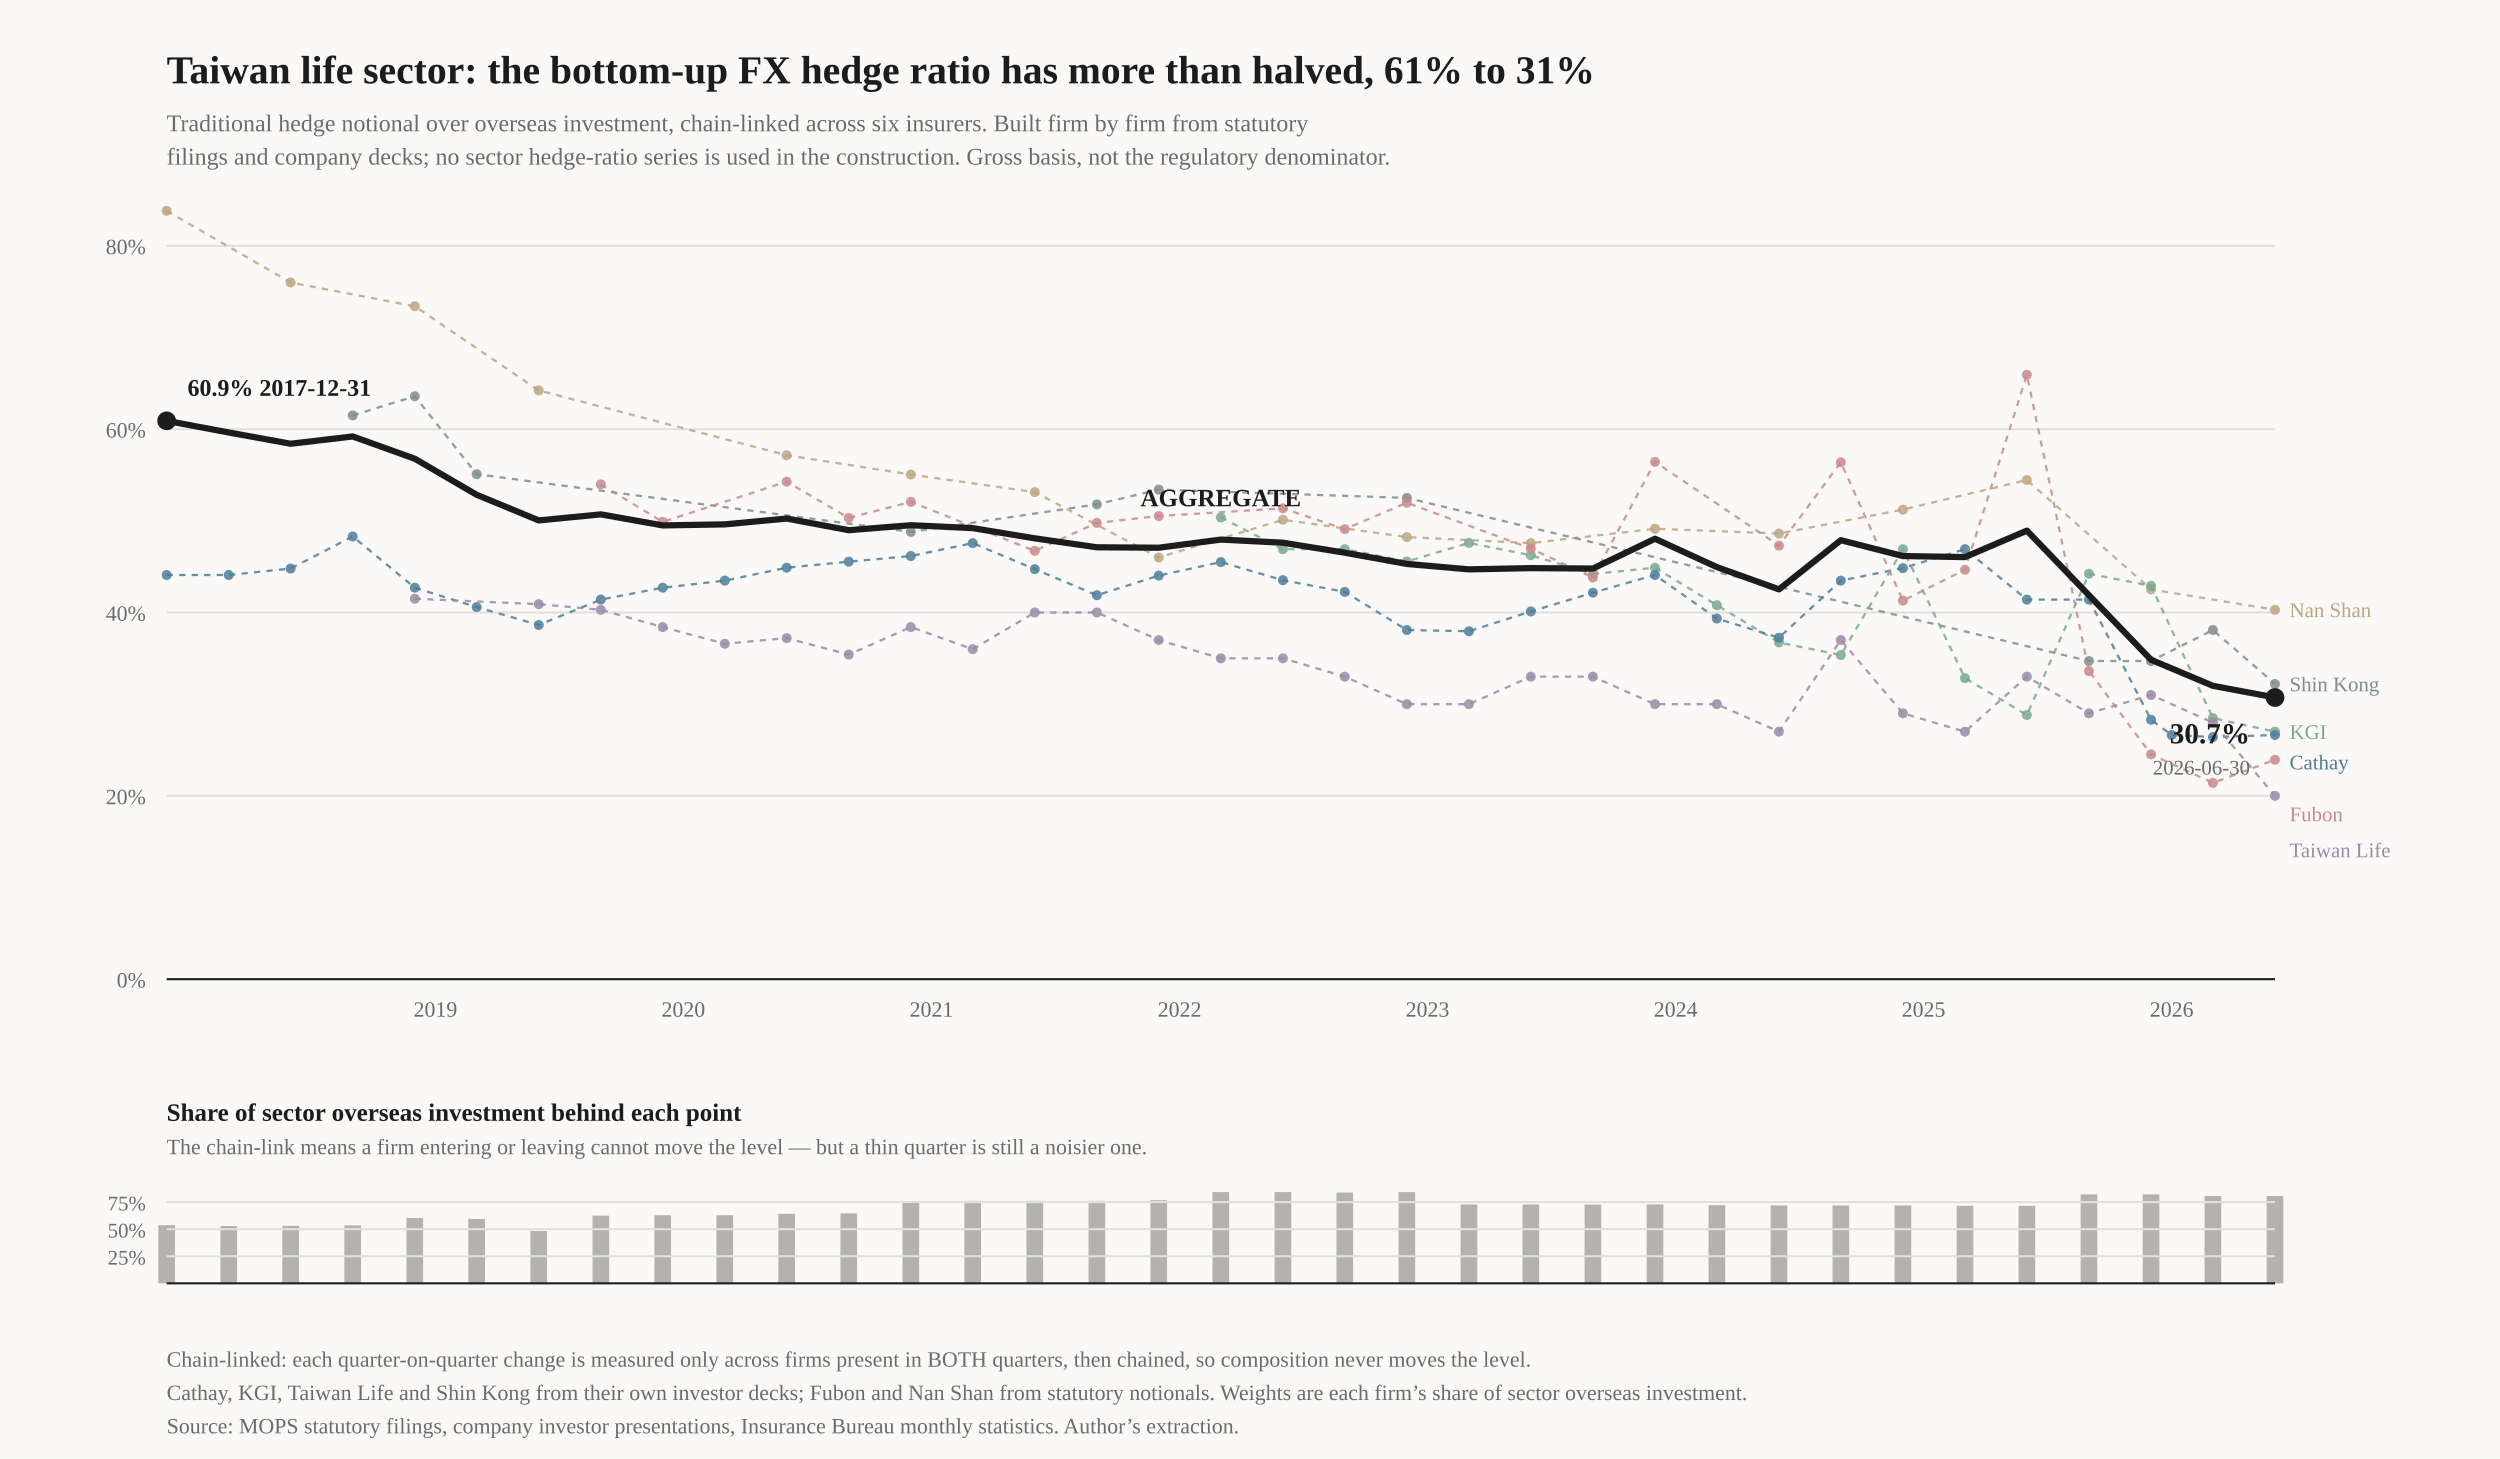
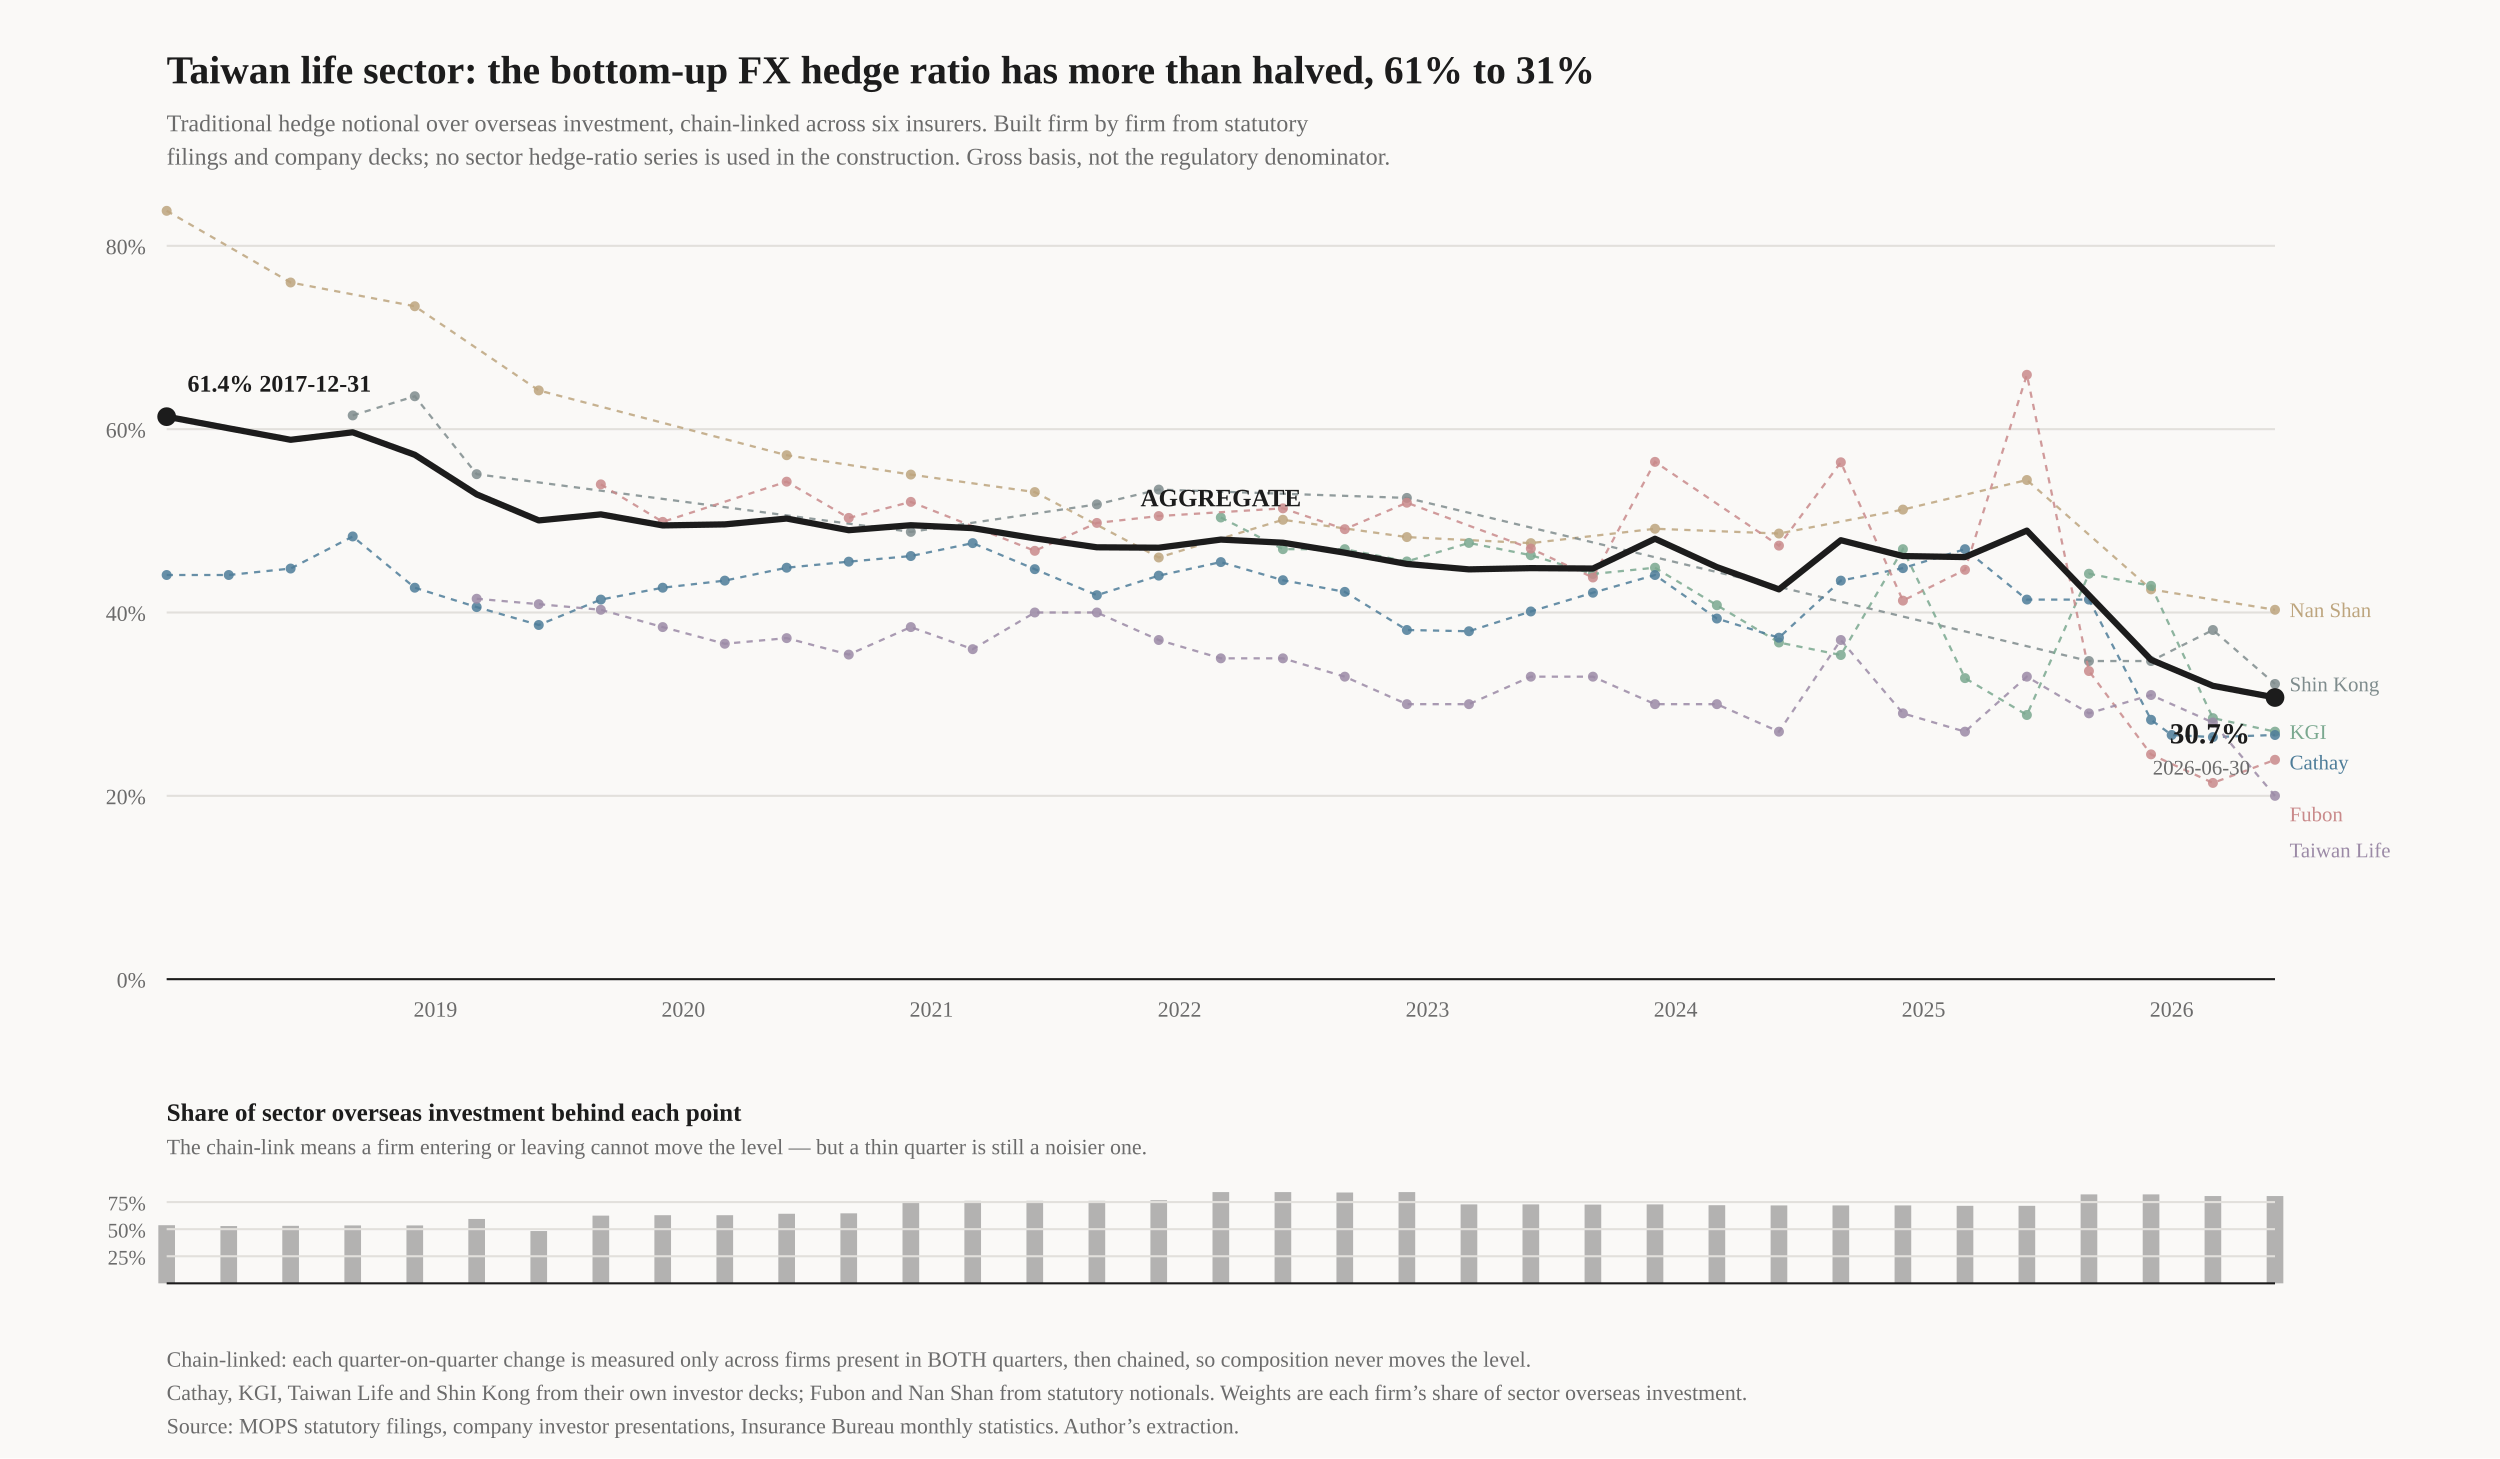
<svg xmlns="http://www.w3.org/2000/svg" width="1200" height="700" viewBox="0 0 1200 700">
  <rect width="1200" height="700" fill="#faf9f7" />
  <text x="80.0" y="40.0" font-size="19" fill="#1c1c1c" text-anchor="start" font-weight="bold" font-family="Georgia,'Times New Roman',serif">Taiwan life sector: the bottom-up FX hedge ratio has more than halved, 61% to 31%</text>
  <text x="80.0" y="63.0" font-size="11.5" fill="#6b6b6b" text-anchor="start" font-weight="normal" font-family="Georgia,'Times New Roman',serif">Traditional hedge notional over overseas investment, chain-linked across six insurers. Built firm by firm from statutory</text>
  <text x="80.0" y="79.0" font-size="11.5" fill="#6b6b6b" text-anchor="start" font-weight="normal" font-family="Georgia,'Times New Roman',serif">filings and company decks; no sector hedge-ratio series is used in the construction. Gross basis, not the regulatory denominator.</text>
  <line x1="80" y1="470.0" x2="1092" y2="470.0" stroke="#e2e0dc" stroke-width="1" />
  <text x="70.0" y="474.0" font-size="10.5" fill="#6b6b6b" text-anchor="end" font-weight="normal" font-family="Georgia,'Times New Roman',serif">0%</text>
  <line x1="80" y1="382.0" x2="1092" y2="382.0" stroke="#e2e0dc" stroke-width="1" />
  <text x="70.0" y="386.0" font-size="10.5" fill="#6b6b6b" text-anchor="end" font-weight="normal" font-family="Georgia,'Times New Roman',serif">20%</text>
  <line x1="80" y1="294.0" x2="1092" y2="294.0" stroke="#e2e0dc" stroke-width="1" />
  <text x="70.0" y="298.0" font-size="10.5" fill="#6b6b6b" text-anchor="end" font-weight="normal" font-family="Georgia,'Times New Roman',serif">40%</text>
  <line x1="80" y1="206.0" x2="1092" y2="206.0" stroke="#e2e0dc" stroke-width="1" />
  <text x="70.0" y="210.0" font-size="10.5" fill="#6b6b6b" text-anchor="end" font-weight="normal" font-family="Georgia,'Times New Roman',serif">60%</text>
  <line x1="80" y1="118.0" x2="1092" y2="118.0" stroke="#e2e0dc" stroke-width="1" />
  <text x="70.0" y="122.0" font-size="10.5" fill="#6b6b6b" text-anchor="end" font-weight="normal" font-family="Georgia,'Times New Roman',serif">80%</text>
  <text x="209.0" y="488.0" font-size="10.5" fill="#6b6b6b" text-anchor="middle" font-weight="normal" font-family="Georgia,'Times New Roman',serif">2019</text>
  <text x="328.0" y="488.0" font-size="10.5" fill="#6b6b6b" text-anchor="middle" font-weight="normal" font-family="Georgia,'Times New Roman',serif">2020</text>
  <text x="447.1" y="488.0" font-size="10.5" fill="#6b6b6b" text-anchor="middle" font-weight="normal" font-family="Georgia,'Times New Roman',serif">2021</text>
  <text x="566.2" y="488.0" font-size="10.5" fill="#6b6b6b" text-anchor="middle" font-weight="normal" font-family="Georgia,'Times New Roman',serif">2022</text>
  <text x="685.2" y="488.0" font-size="10.5" fill="#6b6b6b" text-anchor="middle" font-weight="normal" font-family="Georgia,'Times New Roman',serif">2023</text>
  <text x="804.3" y="488.0" font-size="10.5" fill="#6b6b6b" text-anchor="middle" font-weight="normal" font-family="Georgia,'Times New Roman',serif">2024</text>
  <text x="923.3" y="488.0" font-size="10.5" fill="#6b6b6b" text-anchor="middle" font-weight="normal" font-family="Georgia,'Times New Roman',serif">2025</text>
  <text x="1042.4" y="488.0" font-size="10.5" fill="#6b6b6b" text-anchor="middle" font-weight="normal" font-family="Georgia,'Times New Roman',serif">2026</text>
  <line x1="80" y1="470" x2="1092" y2="470" stroke="#1c1c1c" stroke-width="1" />
  <polyline points="80.0,101.2 139.5,135.6 199.1,147.0 258.6,187.4 377.6,218.5 437.2,227.8 496.7,236.2 556.2,267.6 615.8,249.5 675.3,257.8 734.8,260.7 794.4,253.8 853.9,256.1 913.4,244.6 972.9,230.4 1032.5,282.9 1092.0,292.7" fill="none" stroke="#bda57e" stroke-width="1.1" stroke-dasharray="3 3" opacity="0.85" />
  <circle cx="80.0" cy="101.2" r="2.4" fill="#bda57e" opacity="0.85" />
  <circle cx="139.5" cy="135.6" r="2.4" fill="#bda57e" opacity="0.85" />
  <circle cx="199.1" cy="147.0" r="2.4" fill="#bda57e" opacity="0.85" />
  <circle cx="258.6" cy="187.4" r="2.4" fill="#bda57e" opacity="0.85" />
  <circle cx="377.6" cy="218.5" r="2.4" fill="#bda57e" opacity="0.85" />
  <circle cx="437.2" cy="227.8" r="2.4" fill="#bda57e" opacity="0.85" />
  <circle cx="496.7" cy="236.2" r="2.4" fill="#bda57e" opacity="0.85" />
  <circle cx="556.2" cy="267.6" r="2.4" fill="#bda57e" opacity="0.85" />
  <circle cx="615.8" cy="249.5" r="2.4" fill="#bda57e" opacity="0.85" />
  <circle cx="675.3" cy="257.8" r="2.4" fill="#bda57e" opacity="0.85" />
  <circle cx="734.8" cy="260.7" r="2.4" fill="#bda57e" opacity="0.85" />
  <circle cx="794.4" cy="253.8" r="2.4" fill="#bda57e" opacity="0.85" />
  <circle cx="853.9" cy="256.1" r="2.4" fill="#bda57e" opacity="0.85" />
  <circle cx="913.4" cy="244.6" r="2.4" fill="#bda57e" opacity="0.85" />
  <circle cx="972.9" cy="230.4" r="2.4" fill="#bda57e" opacity="0.85" />
  <circle cx="1032.5" cy="282.9" r="2.4" fill="#bda57e" opacity="0.85" />
  <circle cx="1092.0" cy="292.7" r="2.4" fill="#bda57e" opacity="0.85" />
  <text x="1099.0" y="296.2" font-size="10" fill="#bda57e" text-anchor="start" font-weight="normal" font-family="Georgia,'Times New Roman',serif">Nan Shan</text>
  <polyline points="169.3,199.4 199.1,190.2 228.8,227.6 437.2,255.3 526.5,242.1 556.2,235.0 675.3,239.0 1002.7,317.3 1032.5,317.3 1062.2,302.4 1092.0,328.3" fill="none" stroke="#7f8c8d" stroke-width="1.1" stroke-dasharray="3 3" opacity="0.85" />
  <circle cx="169.3" cy="199.4" r="2.4" fill="#7f8c8d" opacity="0.85" />
  <circle cx="199.1" cy="190.2" r="2.4" fill="#7f8c8d" opacity="0.85" />
  <circle cx="228.8" cy="227.6" r="2.4" fill="#7f8c8d" opacity="0.85" />
  <circle cx="437.2" cy="255.3" r="2.4" fill="#7f8c8d" opacity="0.85" />
  <circle cx="526.5" cy="242.1" r="2.4" fill="#7f8c8d" opacity="0.85" />
  <circle cx="556.2" cy="235.0" r="2.4" fill="#7f8c8d" opacity="0.85" />
  <circle cx="675.3" cy="239.0" r="2.4" fill="#7f8c8d" opacity="0.85" />
  <circle cx="1002.7" cy="317.3" r="2.4" fill="#7f8c8d" opacity="0.85" />
  <circle cx="1032.5" cy="317.3" r="2.4" fill="#7f8c8d" opacity="0.85" />
  <circle cx="1062.2" cy="302.4" r="2.4" fill="#7f8c8d" opacity="0.85" />
  <circle cx="1092.0" cy="328.3" r="2.4" fill="#7f8c8d" opacity="0.85" />
  <text x="1099.0" y="331.8" font-size="10" fill="#7f8c8d" text-anchor="start" font-weight="normal" font-family="Georgia,'Times New Roman',serif">Shin Kong</text>
  <polyline points="586.0,248.4 615.8,263.6 645.5,263.6 675.3,269.5 705.1,260.6 734.8,266.5 764.6,275.5 794.4,272.5 824.1,290.5 853.9,308.4 883.6,314.4 913.4,263.6 943.2,325.5 972.9,343.2 1002.7,275.4 1032.5,281.2 1062.2,344.7 1092.0,351.2" fill="none" stroke="#7aa88f" stroke-width="1.1" stroke-dasharray="3 3" opacity="0.85" />
  <circle cx="586.0" cy="248.4" r="2.4" fill="#7aa88f" opacity="0.85" />
  <circle cx="615.8" cy="263.6" r="2.4" fill="#7aa88f" opacity="0.85" />
  <circle cx="645.5" cy="263.6" r="2.4" fill="#7aa88f" opacity="0.85" />
  <circle cx="675.3" cy="269.5" r="2.4" fill="#7aa88f" opacity="0.85" />
  <circle cx="705.1" cy="260.6" r="2.4" fill="#7aa88f" opacity="0.85" />
  <circle cx="734.8" cy="266.5" r="2.4" fill="#7aa88f" opacity="0.85" />
  <circle cx="764.6" cy="275.5" r="2.4" fill="#7aa88f" opacity="0.85" />
  <circle cx="794.4" cy="272.5" r="2.4" fill="#7aa88f" opacity="0.85" />
  <circle cx="824.1" cy="290.5" r="2.4" fill="#7aa88f" opacity="0.85" />
  <circle cx="853.9" cy="308.4" r="2.4" fill="#7aa88f" opacity="0.85" />
  <circle cx="883.6" cy="314.4" r="2.4" fill="#7aa88f" opacity="0.85" />
  <circle cx="913.4" cy="263.6" r="2.4" fill="#7aa88f" opacity="0.85" />
  <circle cx="943.2" cy="325.5" r="2.4" fill="#7aa88f" opacity="0.85" />
  <circle cx="972.9" cy="343.2" r="2.4" fill="#7aa88f" opacity="0.85" />
  <circle cx="1002.7" cy="275.4" r="2.4" fill="#7aa88f" opacity="0.85" />
  <circle cx="1032.5" cy="281.2" r="2.4" fill="#7aa88f" opacity="0.85" />
  <circle cx="1062.2" cy="344.7" r="2.4" fill="#7aa88f" opacity="0.85" />
  <circle cx="1092.0" cy="351.2" r="2.4" fill="#7aa88f" opacity="0.85" />
  <text x="1099.0" y="354.7" font-size="10" fill="#7aa88f" text-anchor="start" font-weight="normal" font-family="Georgia,'Times New Roman',serif">KGI</text>
  <polyline points="80.0,276.0 109.8,276.0 139.5,272.9 169.3,257.5 199.1,282.1 228.8,291.4 258.6,300.0 288.4,287.8 318.1,282.1 347.9,278.7 377.6,272.5 407.4,269.6 437.2,266.9 466.9,260.7 496.7,273.2 526.5,285.7 556.2,276.3 586.0,269.8 615.8,278.5 645.5,284.1 675.3,302.4 705.1,303.0 734.8,293.5 764.6,284.5 794.4,276.0 824.1,296.9 853.9,306.1 883.6,278.7 913.4,272.7 943.2,263.6 972.9,287.8 1002.7,287.8 1032.5,345.5 1042.4,352.8 1062.2,353.8 1092.0,352.8" fill="none" stroke="#4e7d99" stroke-width="1.1" stroke-dasharray="3 3" opacity="0.85" />
  <circle cx="80.0" cy="276.0" r="2.4" fill="#4e7d99" opacity="0.85" />
  <circle cx="109.8" cy="276.0" r="2.4" fill="#4e7d99" opacity="0.85" />
  <circle cx="139.5" cy="272.9" r="2.4" fill="#4e7d99" opacity="0.85" />
  <circle cx="169.3" cy="257.5" r="2.4" fill="#4e7d99" opacity="0.85" />
  <circle cx="199.1" cy="282.1" r="2.4" fill="#4e7d99" opacity="0.85" />
  <circle cx="228.8" cy="291.4" r="2.4" fill="#4e7d99" opacity="0.85" />
  <circle cx="258.6" cy="300.0" r="2.4" fill="#4e7d99" opacity="0.85" />
  <circle cx="288.4" cy="287.8" r="2.4" fill="#4e7d99" opacity="0.85" />
  <circle cx="318.1" cy="282.1" r="2.4" fill="#4e7d99" opacity="0.85" />
  <circle cx="347.9" cy="278.7" r="2.4" fill="#4e7d99" opacity="0.85" />
  <circle cx="377.6" cy="272.5" r="2.4" fill="#4e7d99" opacity="0.85" />
  <circle cx="407.4" cy="269.6" r="2.4" fill="#4e7d99" opacity="0.85" />
  <circle cx="437.2" cy="266.9" r="2.4" fill="#4e7d99" opacity="0.85" />
  <circle cx="466.9" cy="260.7" r="2.4" fill="#4e7d99" opacity="0.85" />
  <circle cx="496.7" cy="273.2" r="2.4" fill="#4e7d99" opacity="0.85" />
  <circle cx="526.5" cy="285.7" r="2.4" fill="#4e7d99" opacity="0.85" />
  <circle cx="556.2" cy="276.3" r="2.4" fill="#4e7d99" opacity="0.85" />
  <circle cx="586.0" cy="269.8" r="2.4" fill="#4e7d99" opacity="0.85" />
  <circle cx="615.8" cy="278.5" r="2.4" fill="#4e7d99" opacity="0.85" />
  <circle cx="645.5" cy="284.1" r="2.4" fill="#4e7d99" opacity="0.85" />
  <circle cx="675.3" cy="302.4" r="2.4" fill="#4e7d99" opacity="0.85" />
  <circle cx="705.1" cy="303.0" r="2.4" fill="#4e7d99" opacity="0.85" />
  <circle cx="734.8" cy="293.5" r="2.4" fill="#4e7d99" opacity="0.85" />
  <circle cx="764.6" cy="284.5" r="2.4" fill="#4e7d99" opacity="0.85" />
  <circle cx="794.4" cy="276.0" r="2.4" fill="#4e7d99" opacity="0.85" />
  <circle cx="824.1" cy="296.9" r="2.4" fill="#4e7d99" opacity="0.85" />
  <circle cx="853.9" cy="306.1" r="2.4" fill="#4e7d99" opacity="0.85" />
  <circle cx="883.6" cy="278.7" r="2.4" fill="#4e7d99" opacity="0.85" />
  <circle cx="913.4" cy="272.7" r="2.4" fill="#4e7d99" opacity="0.85" />
  <circle cx="943.2" cy="263.6" r="2.4" fill="#4e7d99" opacity="0.85" />
  <circle cx="972.9" cy="287.8" r="2.4" fill="#4e7d99" opacity="0.85" />
  <circle cx="1002.7" cy="287.8" r="2.4" fill="#4e7d99" opacity="0.85" />
  <circle cx="1032.5" cy="345.5" r="2.4" fill="#4e7d99" opacity="0.85" />
  <circle cx="1042.4" cy="352.8" r="2.4" fill="#4e7d99" opacity="0.85" />
  <circle cx="1062.2" cy="353.8" r="2.4" fill="#4e7d99" opacity="0.85" />
  <circle cx="1092.0" cy="352.8" r="2.4" fill="#4e7d99" opacity="0.85" />
  <text x="1099.0" y="369.3" font-size="10" fill="#4e7d99" text-anchor="start" font-weight="normal" font-family="Georgia,'Times New Roman',serif">Cathay</text>
  <polyline points="288.4,232.5 318.1,250.5 377.6,231.2 407.4,248.6 437.2,240.9 496.7,264.4 526.5,251.0 556.2,247.7 615.8,244.0 645.5,254.0 675.3,241.3 734.8,263.3 764.6,277.2 794.4,221.7 853.9,261.9 883.6,221.9 913.4,288.3 943.2,273.5 972.9,179.9 1002.7,322.1 1032.5,362.1 1062.2,375.8 1092.0,364.7" fill="none" stroke="#c98a8b" stroke-width="1.1" stroke-dasharray="3 3" opacity="0.85" />
  <circle cx="288.4" cy="232.5" r="2.4" fill="#c98a8b" opacity="0.85" />
  <circle cx="318.1" cy="250.5" r="2.4" fill="#c98a8b" opacity="0.85" />
  <circle cx="377.6" cy="231.2" r="2.4" fill="#c98a8b" opacity="0.85" />
  <circle cx="407.4" cy="248.6" r="2.4" fill="#c98a8b" opacity="0.85" />
  <circle cx="437.2" cy="240.9" r="2.4" fill="#c98a8b" opacity="0.85" />
  <circle cx="496.7" cy="264.4" r="2.4" fill="#c98a8b" opacity="0.85" />
  <circle cx="526.5" cy="251.0" r="2.4" fill="#c98a8b" opacity="0.85" />
  <circle cx="556.2" cy="247.7" r="2.4" fill="#c98a8b" opacity="0.85" />
  <circle cx="615.8" cy="244.0" r="2.4" fill="#c98a8b" opacity="0.85" />
  <circle cx="645.5" cy="254.0" r="2.4" fill="#c98a8b" opacity="0.85" />
  <circle cx="675.3" cy="241.3" r="2.4" fill="#c98a8b" opacity="0.85" />
  <circle cx="734.8" cy="263.3" r="2.4" fill="#c98a8b" opacity="0.85" />
  <circle cx="764.6" cy="277.2" r="2.4" fill="#c98a8b" opacity="0.85" />
  <circle cx="794.4" cy="221.7" r="2.4" fill="#c98a8b" opacity="0.85" />
  <circle cx="853.9" cy="261.9" r="2.4" fill="#c98a8b" opacity="0.85" />
  <circle cx="883.6" cy="221.9" r="2.4" fill="#c98a8b" opacity="0.85" />
  <circle cx="913.4" cy="288.3" r="2.4" fill="#c98a8b" opacity="0.85" />
  <circle cx="943.2" cy="273.5" r="2.4" fill="#c98a8b" opacity="0.85" />
  <circle cx="972.9" cy="179.9" r="2.4" fill="#c98a8b" opacity="0.85" />
  <circle cx="1002.7" cy="322.1" r="2.4" fill="#c98a8b" opacity="0.85" />
  <circle cx="1032.5" cy="362.1" r="2.4" fill="#c98a8b" opacity="0.85" />
  <circle cx="1062.2" cy="375.8" r="2.4" fill="#c98a8b" opacity="0.85" />
  <circle cx="1092.0" cy="364.7" r="2.4" fill="#c98a8b" opacity="0.85" />
  <text x="1099.0" y="394.2" font-size="10" fill="#c98a8b" text-anchor="start" font-weight="normal" font-family="Georgia,'Times New Roman',serif">Fubon</text>
-   <polyline points="199.1,287.4 258.6,290.0 288.4,292.7 318.1,301.0 347.9,309.0 377.6,306.3 407.4,314.2 437.2,301.0 466.9,311.6 496.7,294.0 526.5,294.0 556.2,307.2 586.0,316.0 615.8,316.0 645.5,324.8 675.3,338.0 705.1,338.0 734.8,324.8 764.6,324.8 794.4,338.0 824.1,338.0 853.9,351.2 883.6,307.2 913.4,342.4 943.2,351.2 972.9,324.8 1002.7,342.4 1032.5,333.6 1062.2,346.8 1092.0,382.0" fill="none" stroke="#9b8aa6" stroke-width="1.1" stroke-dasharray="3 3" opacity="0.85" />
-   <circle cx="199.1" cy="287.4" r="2.4" fill="#9b8aa6" opacity="0.85" />
+   <polyline points="228.8,287.4 258.6,290.0 288.4,292.7 318.1,301.0 347.9,309.0 377.6,306.3 407.4,314.2 437.2,301.0 466.9,311.6 496.7,294.0 526.5,294.0 556.2,307.2 586.0,316.0 615.8,316.0 645.5,324.8 675.3,338.0 705.1,338.0 734.8,324.8 764.6,324.8 794.4,338.0 824.1,338.0 853.9,351.2 883.6,307.2 913.4,342.4 943.2,351.2 972.9,324.8 1002.7,342.4 1032.5,333.6 1062.2,346.8 1092.0,382.0" fill="none" stroke="#9b8aa6" stroke-width="1.1" stroke-dasharray="3 3" opacity="0.85" />
+   <circle cx="228.8" cy="287.4" r="2.4" fill="#9b8aa6" opacity="0.85" />
  <circle cx="258.6" cy="290.0" r="2.4" fill="#9b8aa6" opacity="0.85" />
  <circle cx="288.4" cy="292.7" r="2.4" fill="#9b8aa6" opacity="0.85" />
  <circle cx="318.1" cy="301.0" r="2.4" fill="#9b8aa6" opacity="0.85" />
  <circle cx="347.9" cy="309.0" r="2.4" fill="#9b8aa6" opacity="0.85" />
  <circle cx="377.6" cy="306.3" r="2.4" fill="#9b8aa6" opacity="0.85" />
  <circle cx="407.4" cy="314.2" r="2.4" fill="#9b8aa6" opacity="0.85" />
  <circle cx="437.2" cy="301.0" r="2.4" fill="#9b8aa6" opacity="0.85" />
  <circle cx="466.9" cy="311.6" r="2.4" fill="#9b8aa6" opacity="0.85" />
  <circle cx="496.7" cy="294.0" r="2.4" fill="#9b8aa6" opacity="0.85" />
  <circle cx="526.5" cy="294.0" r="2.4" fill="#9b8aa6" opacity="0.85" />
  <circle cx="556.2" cy="307.2" r="2.4" fill="#9b8aa6" opacity="0.85" />
  <circle cx="586.0" cy="316.0" r="2.4" fill="#9b8aa6" opacity="0.85" />
  <circle cx="615.8" cy="316.0" r="2.4" fill="#9b8aa6" opacity="0.85" />
  <circle cx="645.5" cy="324.8" r="2.4" fill="#9b8aa6" opacity="0.85" />
  <circle cx="675.3" cy="338.0" r="2.4" fill="#9b8aa6" opacity="0.85" />
  <circle cx="705.1" cy="338.0" r="2.4" fill="#9b8aa6" opacity="0.85" />
  <circle cx="734.8" cy="324.8" r="2.4" fill="#9b8aa6" opacity="0.85" />
  <circle cx="764.6" cy="324.8" r="2.4" fill="#9b8aa6" opacity="0.85" />
  <circle cx="794.4" cy="338.0" r="2.4" fill="#9b8aa6" opacity="0.85" />
  <circle cx="824.1" cy="338.0" r="2.4" fill="#9b8aa6" opacity="0.85" />
  <circle cx="853.9" cy="351.2" r="2.4" fill="#9b8aa6" opacity="0.85" />
  <circle cx="883.6" cy="307.2" r="2.4" fill="#9b8aa6" opacity="0.85" />
  <circle cx="913.4" cy="342.4" r="2.4" fill="#9b8aa6" opacity="0.85" />
  <circle cx="943.2" cy="351.2" r="2.4" fill="#9b8aa6" opacity="0.85" />
  <circle cx="972.9" cy="324.8" r="2.4" fill="#9b8aa6" opacity="0.85" />
  <circle cx="1002.7" cy="342.4" r="2.4" fill="#9b8aa6" opacity="0.85" />
  <circle cx="1032.5" cy="333.6" r="2.4" fill="#9b8aa6" opacity="0.85" />
  <circle cx="1062.2" cy="346.8" r="2.4" fill="#9b8aa6" opacity="0.85" />
  <circle cx="1092.0" cy="382.0" r="2.4" fill="#9b8aa6" opacity="0.85" />
  <text x="1099.0" y="411.5" font-size="10" fill="#9b8aa6" text-anchor="start" font-weight="normal" font-family="Georgia,'Times New Roman',serif">Taiwan Life</text>
-   <polyline points="80.0,202.0 109.8,207.6 139.5,213.0 169.3,209.5 199.1,220.2 228.8,237.5 258.6,249.8 288.4,246.9 318.1,252.2 347.9,251.7 377.6,248.9 407.4,254.5 437.2,252.1 466.9,253.5 496.7,258.4 526.5,262.7 556.2,262.9 586.0,259.0 615.8,260.5 645.5,265.3 675.3,270.7 705.1,273.3 734.8,272.7 764.6,272.9 794.4,258.6 824.1,272.2 853.9,282.9 883.6,259.3 913.4,266.9 943.2,267.4 972.9,254.7 1002.7,285.7 1032.5,316.7 1062.2,329.2 1092.0,334.8" fill="none" stroke="#1c1c1c" stroke-width="3" stroke-linejoin="round" />
-   <circle cx="80.0" cy="202.0" r="4.5" fill="#1c1c1c" />
+   <polyline points="80.0,200.0 109.8,205.6 139.5,211.1 169.3,207.5 199.1,218.3 228.8,237.3 258.6,249.8 288.4,246.9 318.1,252.2 347.9,251.7 377.6,248.9 407.4,254.5 437.2,252.1 466.9,253.5 496.7,258.4 526.5,262.7 556.2,262.9 586.0,259.0 615.8,260.5 645.5,265.3 675.3,270.7 705.1,273.3 734.8,272.7 764.6,272.9 794.4,258.6 824.1,272.2 853.9,282.9 883.6,259.3 913.4,266.9 943.2,267.4 972.9,254.7 1002.7,285.7 1032.5,316.7 1062.2,329.2 1092.0,334.8" fill="none" stroke="#1c1c1c" stroke-width="3" stroke-linejoin="round" />
+   <circle cx="80.0" cy="200.0" r="4.5" fill="#1c1c1c" />
  <circle cx="1092.0" cy="334.8" r="4.5" fill="#1c1c1c" />
-   <text x="90.0" y="190.0" font-size="11.5" fill="#1c1c1c" text-anchor="start" font-weight="bold" font-family="Georgia,'Times New Roman',serif">60.9%  2017-12-31</text>
+   <text x="90.0" y="188.0" font-size="11.5" fill="#1c1c1c" text-anchor="start" font-weight="bold" font-family="Georgia,'Times New Roman',serif">61.4%  2017-12-31</text>
  <text x="1080.0" y="356.8" font-size="14" fill="#1c1c1c" text-anchor="end" font-weight="bold" font-family="Georgia,'Times New Roman',serif">30.7%</text>
  <text x="1080.0" y="371.8" font-size="10" fill="#6b6b6b" text-anchor="end" font-weight="normal" font-family="Georgia,'Times New Roman',serif">2026-06-30</text>
  <text x="586.0" y="243.0" font-size="12" fill="#1c1c1c" text-anchor="middle" font-weight="bold" font-family="Georgia,'Times New Roman',serif">AGGREGATE</text>
  <text x="80.0" y="538.0" font-size="12" fill="#1c1c1c" text-anchor="start" font-weight="bold" font-family="Georgia,'Times New Roman',serif">Share of sector overseas investment behind each point</text>
  <text x="80.0" y="554.0" font-size="10.5" fill="#6b6b6b" text-anchor="start" font-weight="normal" font-family="Georgia,'Times New Roman',serif">The chain-link means a firm entering or leaving cannot move the level — but a thin quarter is still a noisier one.</text>
  <rect x="76.0" y="588.1" width="8" height="27.9" fill="#6b6b6b" opacity="0.5" />
  <rect x="105.8" y="588.5" width="8" height="27.5" fill="#6b6b6b" opacity="0.5" />
  <rect x="135.5" y="588.4" width="8" height="27.6" fill="#6b6b6b" opacity="0.5" />
  <rect x="165.3" y="588.2" width="8" height="27.8" fill="#6b6b6b" opacity="0.5" />
-   <rect x="195.1" y="584.6" width="8" height="31.4" fill="#6b6b6b" opacity="0.5" />
+   <rect x="195.1" y="588.2" width="8" height="27.8" fill="#6b6b6b" opacity="0.5" />
  <rect x="224.8" y="585.1" width="8" height="30.9" fill="#6b6b6b" opacity="0.5" />
  <rect x="254.6" y="590.9" width="8" height="25.1" fill="#6b6b6b" opacity="0.5" />
  <rect x="284.4" y="583.5" width="8" height="32.5" fill="#6b6b6b" opacity="0.5" />
  <rect x="314.1" y="583.3" width="8" height="32.7" fill="#6b6b6b" opacity="0.5" />
  <rect x="343.9" y="583.3" width="8" height="32.7" fill="#6b6b6b" opacity="0.5" />
  <rect x="373.6" y="582.6" width="8" height="33.4" fill="#6b6b6b" opacity="0.5" />
  <rect x="403.4" y="582.4" width="8" height="33.6" fill="#6b6b6b" opacity="0.5" />
  <rect x="433.2" y="576.6" width="8" height="39.4" fill="#6b6b6b" opacity="0.5" />
  <rect x="462.9" y="576.4" width="8" height="39.6" fill="#6b6b6b" opacity="0.5" />
  <rect x="492.7" y="576.4" width="8" height="39.6" fill="#6b6b6b" opacity="0.5" />
  <rect x="522.5" y="576.4" width="8" height="39.6" fill="#6b6b6b" opacity="0.5" />
  <rect x="552.2" y="576.1" width="8" height="39.9" fill="#6b6b6b" opacity="0.5" />
  <rect x="582.0" y="572.2" width="8" height="43.8" fill="#6b6b6b" opacity="0.5" />
  <rect x="611.8" y="572.2" width="8" height="43.8" fill="#6b6b6b" opacity="0.5" />
  <rect x="641.5" y="572.4" width="8" height="43.6" fill="#6b6b6b" opacity="0.5" />
  <rect x="671.3" y="572.2" width="8" height="43.8" fill="#6b6b6b" opacity="0.5" />
  <rect x="701.1" y="578.1" width="8" height="37.9" fill="#6b6b6b" opacity="0.5" />
  <rect x="730.8" y="578.1" width="8" height="37.9" fill="#6b6b6b" opacity="0.5" />
  <rect x="760.6" y="578.2" width="8" height="37.8" fill="#6b6b6b" opacity="0.5" />
  <rect x="790.4" y="578.1" width="8" height="37.9" fill="#6b6b6b" opacity="0.5" />
  <rect x="820.1" y="578.5" width="8" height="37.5" fill="#6b6b6b" opacity="0.5" />
  <rect x="849.9" y="578.6" width="8" height="37.4" fill="#6b6b6b" opacity="0.5" />
  <rect x="879.6" y="578.6" width="8" height="37.4" fill="#6b6b6b" opacity="0.5" />
  <rect x="909.4" y="578.6" width="8" height="37.4" fill="#6b6b6b" opacity="0.5" />
  <rect x="939.2" y="578.8" width="8" height="37.2" fill="#6b6b6b" opacity="0.5" />
  <rect x="968.9" y="578.8" width="8" height="37.2" fill="#6b6b6b" opacity="0.5" />
  <rect x="998.7" y="573.3" width="8" height="42.7" fill="#6b6b6b" opacity="0.5" />
  <rect x="1028.5" y="573.3" width="8" height="42.7" fill="#6b6b6b" opacity="0.5" />
  <rect x="1058.2" y="574.1" width="8" height="41.9" fill="#6b6b6b" opacity="0.5" />
  <rect x="1088.0" y="574.1" width="8" height="41.9" fill="#6b6b6b" opacity="0.5" />
  <line x1="80" y1="603.0" x2="1092" y2="603.0" stroke="#e2e0dc" stroke-width="1" />
  <text x="70.0" y="607.0" font-size="10" fill="#6b6b6b" text-anchor="end" font-weight="normal" font-family="Georgia,'Times New Roman',serif">25%</text>
  <line x1="80" y1="590.0" x2="1092" y2="590.0" stroke="#e2e0dc" stroke-width="1" />
  <text x="70.0" y="594.0" font-size="10" fill="#6b6b6b" text-anchor="end" font-weight="normal" font-family="Georgia,'Times New Roman',serif">50%</text>
  <line x1="80" y1="577.0" x2="1092" y2="577.0" stroke="#e2e0dc" stroke-width="1" />
  <text x="70.0" y="581.0" font-size="10" fill="#6b6b6b" text-anchor="end" font-weight="normal" font-family="Georgia,'Times New Roman',serif">75%</text>
  <line x1="80" y1="616" x2="1092" y2="616" stroke="#1c1c1c" stroke-width="1" />
  <text x="80.0" y="656.0" font-size="10.5" fill="#6b6b6b" text-anchor="start" font-weight="normal" font-family="Georgia,'Times New Roman',serif">Chain-linked: each quarter-on-quarter change is measured only across firms present in BOTH quarters, then chained, so composition never moves the level.</text>
  <text x="80.0" y="672.0" font-size="10.5" fill="#6b6b6b" text-anchor="start" font-weight="normal" font-family="Georgia,'Times New Roman',serif">Cathay, KGI, Taiwan Life and Shin Kong from their own investor decks; Fubon and Nan Shan from statutory notionals. Weights are each firm’s share of sector overseas investment.</text>
  <text x="80.0" y="688.0" font-size="10.5" fill="#6b6b6b" text-anchor="start" font-weight="normal" font-family="Georgia,'Times New Roman',serif">Source: MOPS statutory filings, company investor presentations, Insurance Bureau monthly statistics. Author’s extraction.</text>
</svg>
